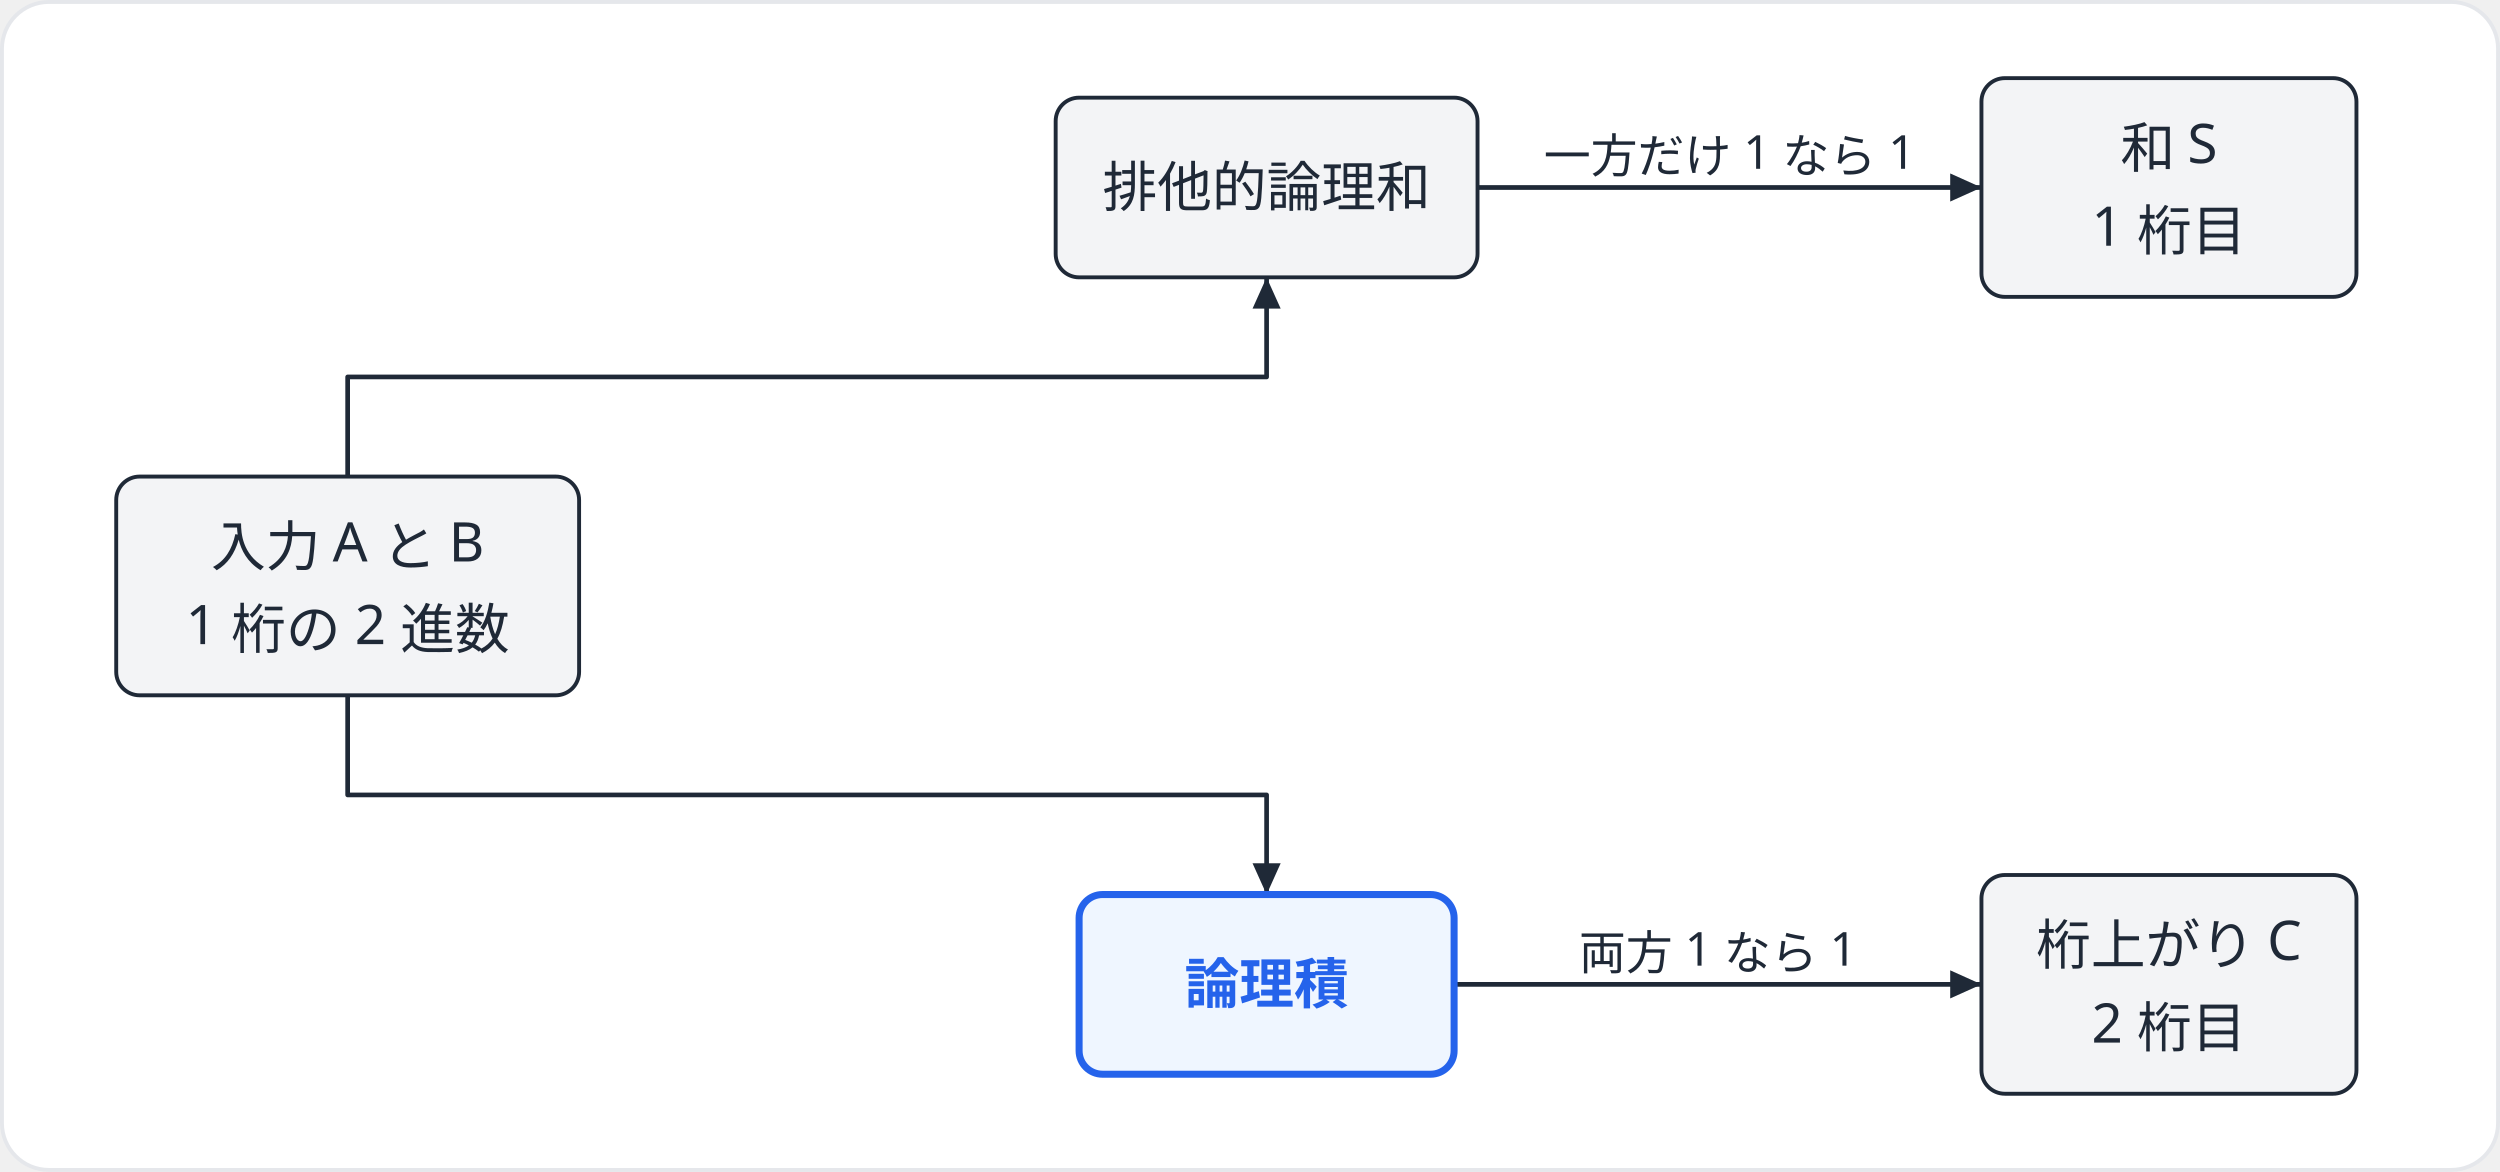
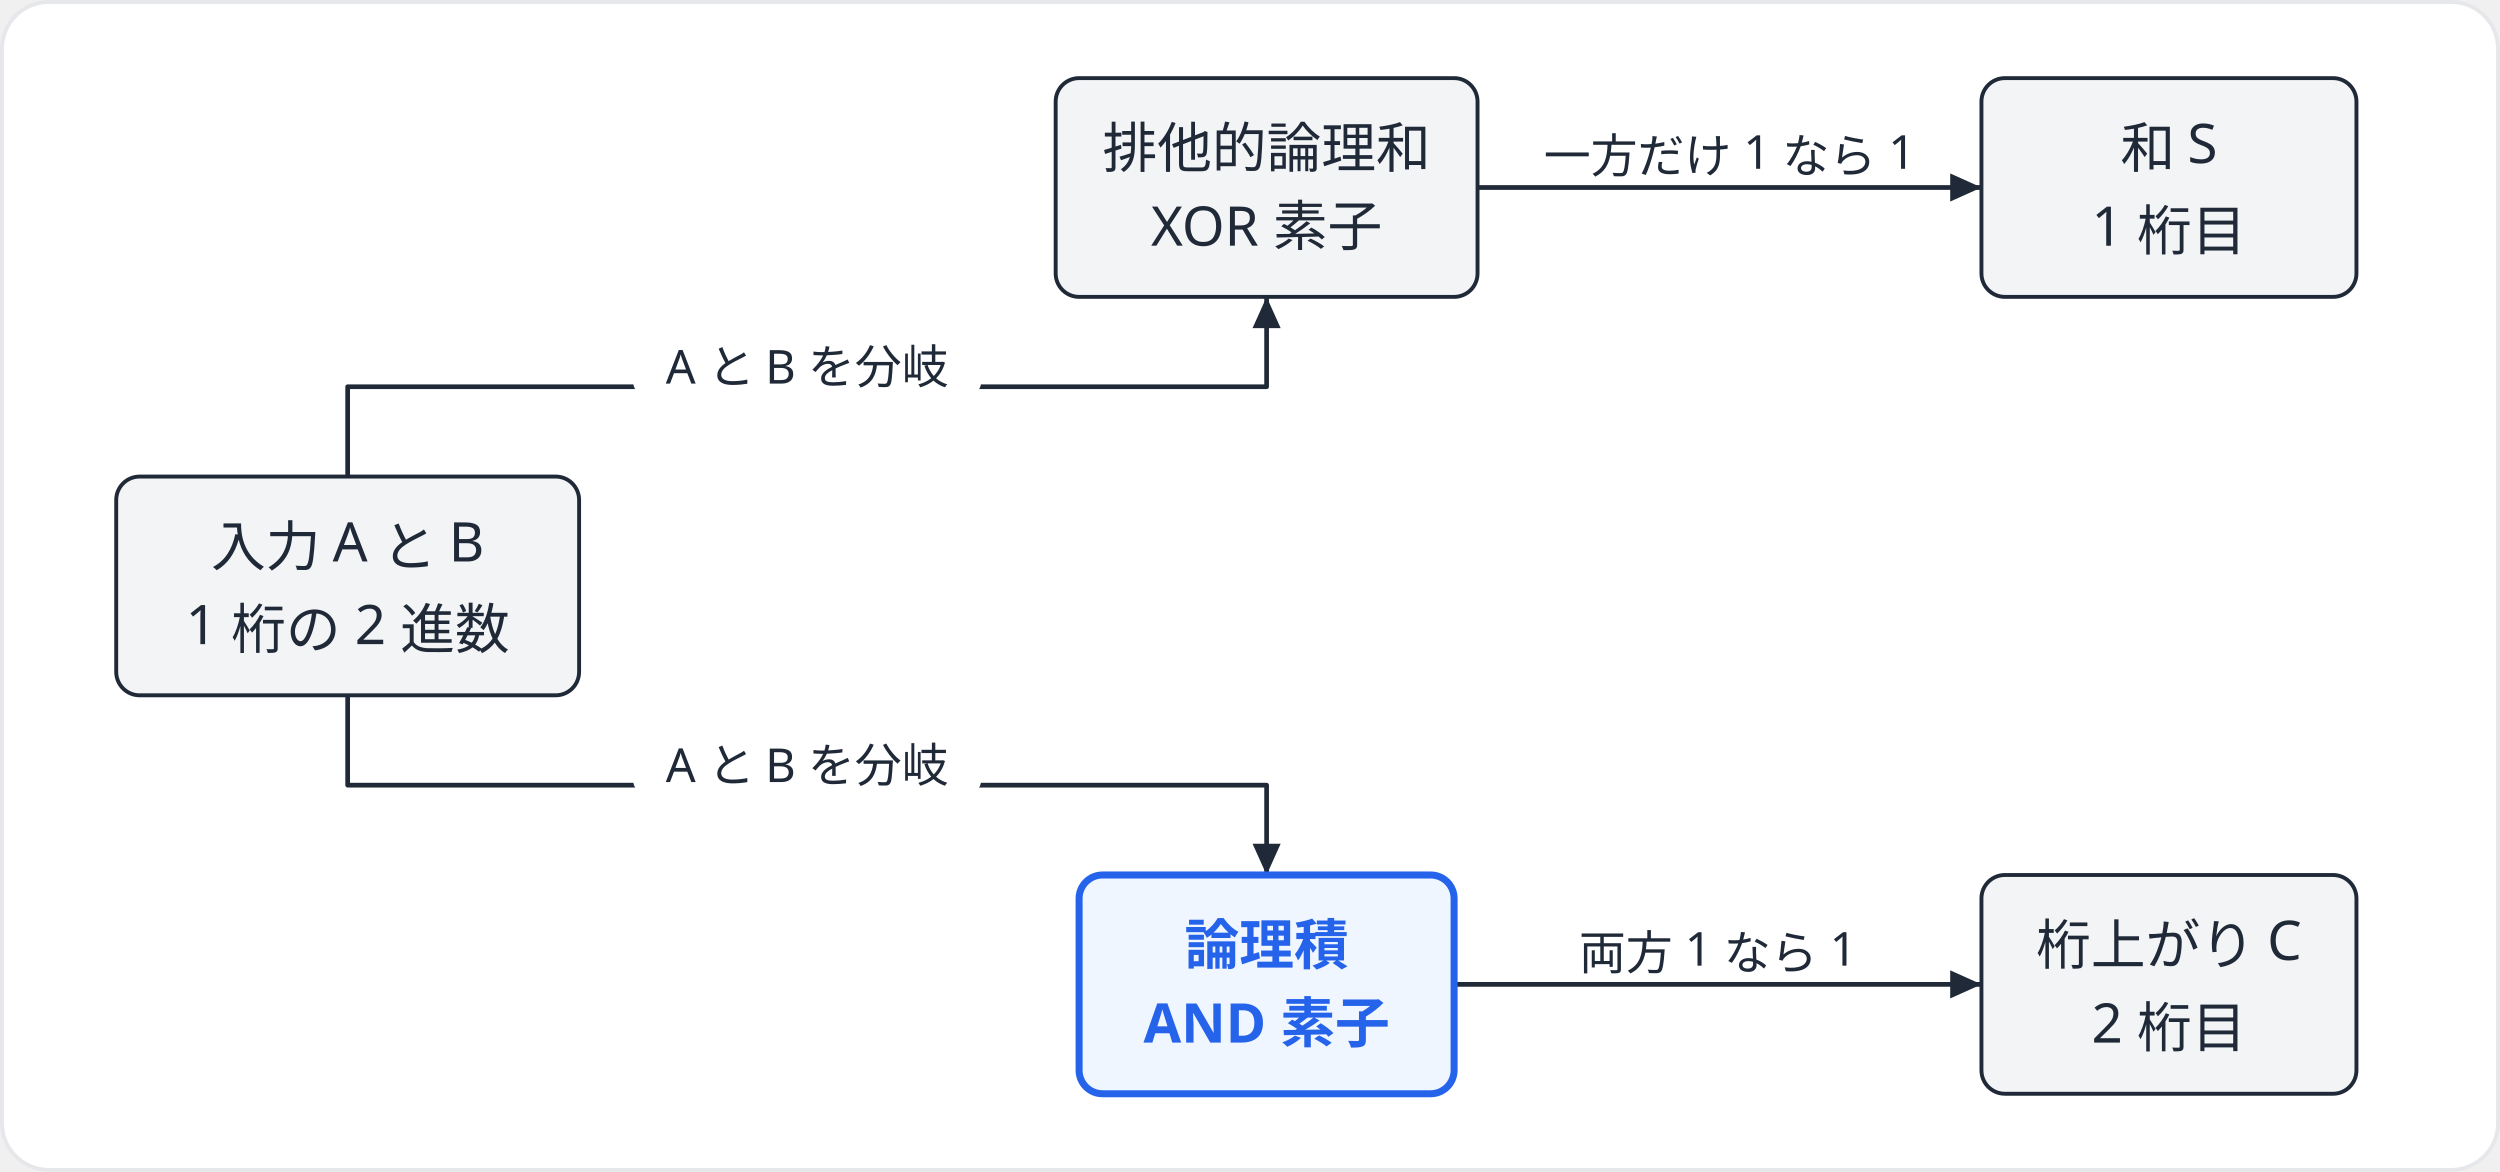
<svg xmlns="http://www.w3.org/2000/svg" width="640" height="300" viewBox="0 0 640 300">
  <rect x="0.5" y="0.5" width="639" height="299" rx="12" fill="#ffffff" stroke="#e5e7eb" stroke-width="1" />
  <g transform="translate(29.75 20)">
-     <polyline points="59.25,102 59.25,76.5 294.5,76.5 294.5,51" fill="none" stroke="#1f2937" stroke-width="1.2" stroke-linejoin="round" />
-     <polygon points="294.5,51 298.1,59 290.9,59" fill="#1f2937" />
-     <polyline points="59.25,158 59.25,183.5 294.5,183.5 294.5,209" fill="none" stroke="#1f2937" stroke-width="1.2" stroke-linejoin="round" />
-     <polygon points="294.5,209 290.9,201 298.1,201" fill="#1f2937" />
+     <polyline points="59.25,102 59.25,79 294.5,79 294.5,56" fill="none" stroke="#1f2937" stroke-width="1.2" stroke-linejoin="round" />
+     <polygon points="294.5,56 298.1,64 290.9,64" fill="#1f2937" />
+     <polyline points="59.25,158 59.25,181 294.5,181 294.5,204" fill="none" stroke="#1f2937" stroke-width="1.2" stroke-linejoin="round" />
+     <polygon points="294.5,204 290.9,196 298.1,196" fill="#1f2937" />
    <polyline points="348.5,28 477.5,28" fill="none" stroke="#1f2937" stroke-width="1.2" stroke-linejoin="round" />
    <polygon points="477.5,28 469.5,31.6 469.5,24.4" fill="#1f2937" />
    <polyline points="342.5,232 477.5,232" fill="none" stroke="#1f2937" stroke-width="1.2" stroke-linejoin="round" />
    <polygon points="477.5,232 469.5,235.6 469.5,228.4" fill="#1f2937" />
    <rect x="0" y="102" width="118.5" height="56" rx="6" fill="#f3f4f6" stroke="#1f2937" stroke-width="1" />
    <text x="59.25" y="124.9" font-family="Hiragino Sans, Hiragino Kaku Gothic ProN, Noto Sans JP, Yu Gothic, Meiryo, sans-serif" font-size="14" fill="#1f2937" text-anchor="middle">入力 A と B</text>
    <text x="59.25" y="144.9" font-family="Hiragino Sans, Hiragino Kaku Gothic ProN, Noto Sans JP, Yu Gothic, Meiryo, sans-serif" font-size="14" fill="#1f2937" text-anchor="middle">1 桁の 2 進数</text>
-     <rect x="240.5" y="5" width="108" height="46" rx="6" fill="#f3f4f6" stroke="#1f2937" stroke-width="1" />
-     <text x="294.5" y="32.9" font-family="Hiragino Sans, Hiragino Kaku Gothic ProN, Noto Sans JP, Yu Gothic, Meiryo, sans-serif" font-size="14" fill="#1f2937" text-anchor="middle">排他的論理和</text>
-     <rect x="246.5" y="209" width="96" height="46" rx="6" fill="#eff6ff" stroke="#2563eb" stroke-width="1.8" />
-     <text x="294.5" y="236.9" font-family="Hiragino Sans, Hiragino Kaku Gothic ProN, Noto Sans JP, Yu Gothic, Meiryo, sans-serif" font-size="14" fill="#2563eb" text-anchor="middle" font-weight="600">論理積</text>
+     <rect x="240.5" y="0" width="108" height="56" rx="6" fill="#f3f4f6" stroke="#1f2937" stroke-width="1" />
+     <text x="294.5" y="22.9" font-family="Hiragino Sans, Hiragino Kaku Gothic ProN, Noto Sans JP, Yu Gothic, Meiryo, sans-serif" font-size="14" fill="#1f2937" text-anchor="middle">排他的論理和</text>
+     <text x="294.5" y="42.9" font-family="Hiragino Sans, Hiragino Kaku Gothic ProN, Noto Sans JP, Yu Gothic, Meiryo, sans-serif" font-size="14" fill="#1f2937" text-anchor="middle">XOR 素子</text>
+     <rect x="246.5" y="204" width="96" height="56" rx="6" fill="#eff6ff" stroke="#2563eb" stroke-width="1.8" />
+     <text x="294.5" y="226.9" font-family="Hiragino Sans, Hiragino Kaku Gothic ProN, Noto Sans JP, Yu Gothic, Meiryo, sans-serif" font-size="14" fill="#2563eb" text-anchor="middle" font-weight="600">論理積</text>
+     <text x="294.5" y="246.9" font-family="Hiragino Sans, Hiragino Kaku Gothic ProN, Noto Sans JP, Yu Gothic, Meiryo, sans-serif" font-size="14" fill="#2563eb" text-anchor="middle" font-weight="600">AND 素子</text>
    <rect x="477.5" y="0" width="96" height="56" rx="6" fill="#f3f4f6" stroke="#1f2937" stroke-width="1" />
    <text x="525.5" y="22.9" font-family="Hiragino Sans, Hiragino Kaku Gothic ProN, Noto Sans JP, Yu Gothic, Meiryo, sans-serif" font-size="14" fill="#1f2937" text-anchor="middle">和 S</text>
    <text x="525.5" y="42.9" font-family="Hiragino Sans, Hiragino Kaku Gothic ProN, Noto Sans JP, Yu Gothic, Meiryo, sans-serif" font-size="14" fill="#1f2937" text-anchor="middle">1 桁目</text>
    <rect x="477.5" y="204" width="96" height="56" rx="6" fill="#f3f4f6" stroke="#1f2937" stroke-width="1" />
    <text x="525.5" y="226.9" font-family="Hiragino Sans, Hiragino Kaku Gothic ProN, Noto Sans JP, Yu Gothic, Meiryo, sans-serif" font-size="14" fill="#1f2937" text-anchor="middle">桁上がり C</text>
    <text x="525.5" y="246.9" font-family="Hiragino Sans, Hiragino Kaku Gothic ProN, Noto Sans JP, Yu Gothic, Meiryo, sans-serif" font-size="14" fill="#1f2937" text-anchor="middle">2 桁目</text>
+     <rect x="132.38" y="65" width="89" height="16" rx="3" fill="#ffffff" />
+     <text x="176.88" y="78.2" font-family="Hiragino Sans, Hiragino Kaku Gothic ProN, Noto Sans JP, Yu Gothic, Meiryo, sans-serif" font-size="12" fill="#1f2937" text-anchor="middle">A と B を分岐</text>
+     <rect x="132.38" y="167" width="89" height="16" rx="3" fill="#ffffff" />
+     <text x="176.88" y="180.2" font-family="Hiragino Sans, Hiragino Kaku Gothic ProN, Noto Sans JP, Yu Gothic, Meiryo, sans-serif" font-size="12" fill="#1f2937" text-anchor="middle">A と B を分岐</text>
    <rect x="356.5" y="11" width="113" height="16" rx="3" fill="#ffffff" />
    <text x="413" y="24.2" font-family="Hiragino Sans, Hiragino Kaku Gothic ProN, Noto Sans JP, Yu Gothic, Meiryo, sans-serif" font-size="12" fill="#1f2937" text-anchor="middle">一方だけ 1 なら 1</text>
    <rect x="365.5" y="215" width="89" height="16" rx="3" fill="#ffffff" />
    <text x="410" y="228.2" font-family="Hiragino Sans, Hiragino Kaku Gothic ProN, Noto Sans JP, Yu Gothic, Meiryo, sans-serif" font-size="12" fill="#1f2937" text-anchor="middle">両方 1 なら 1</text>
  </g>
</svg>
